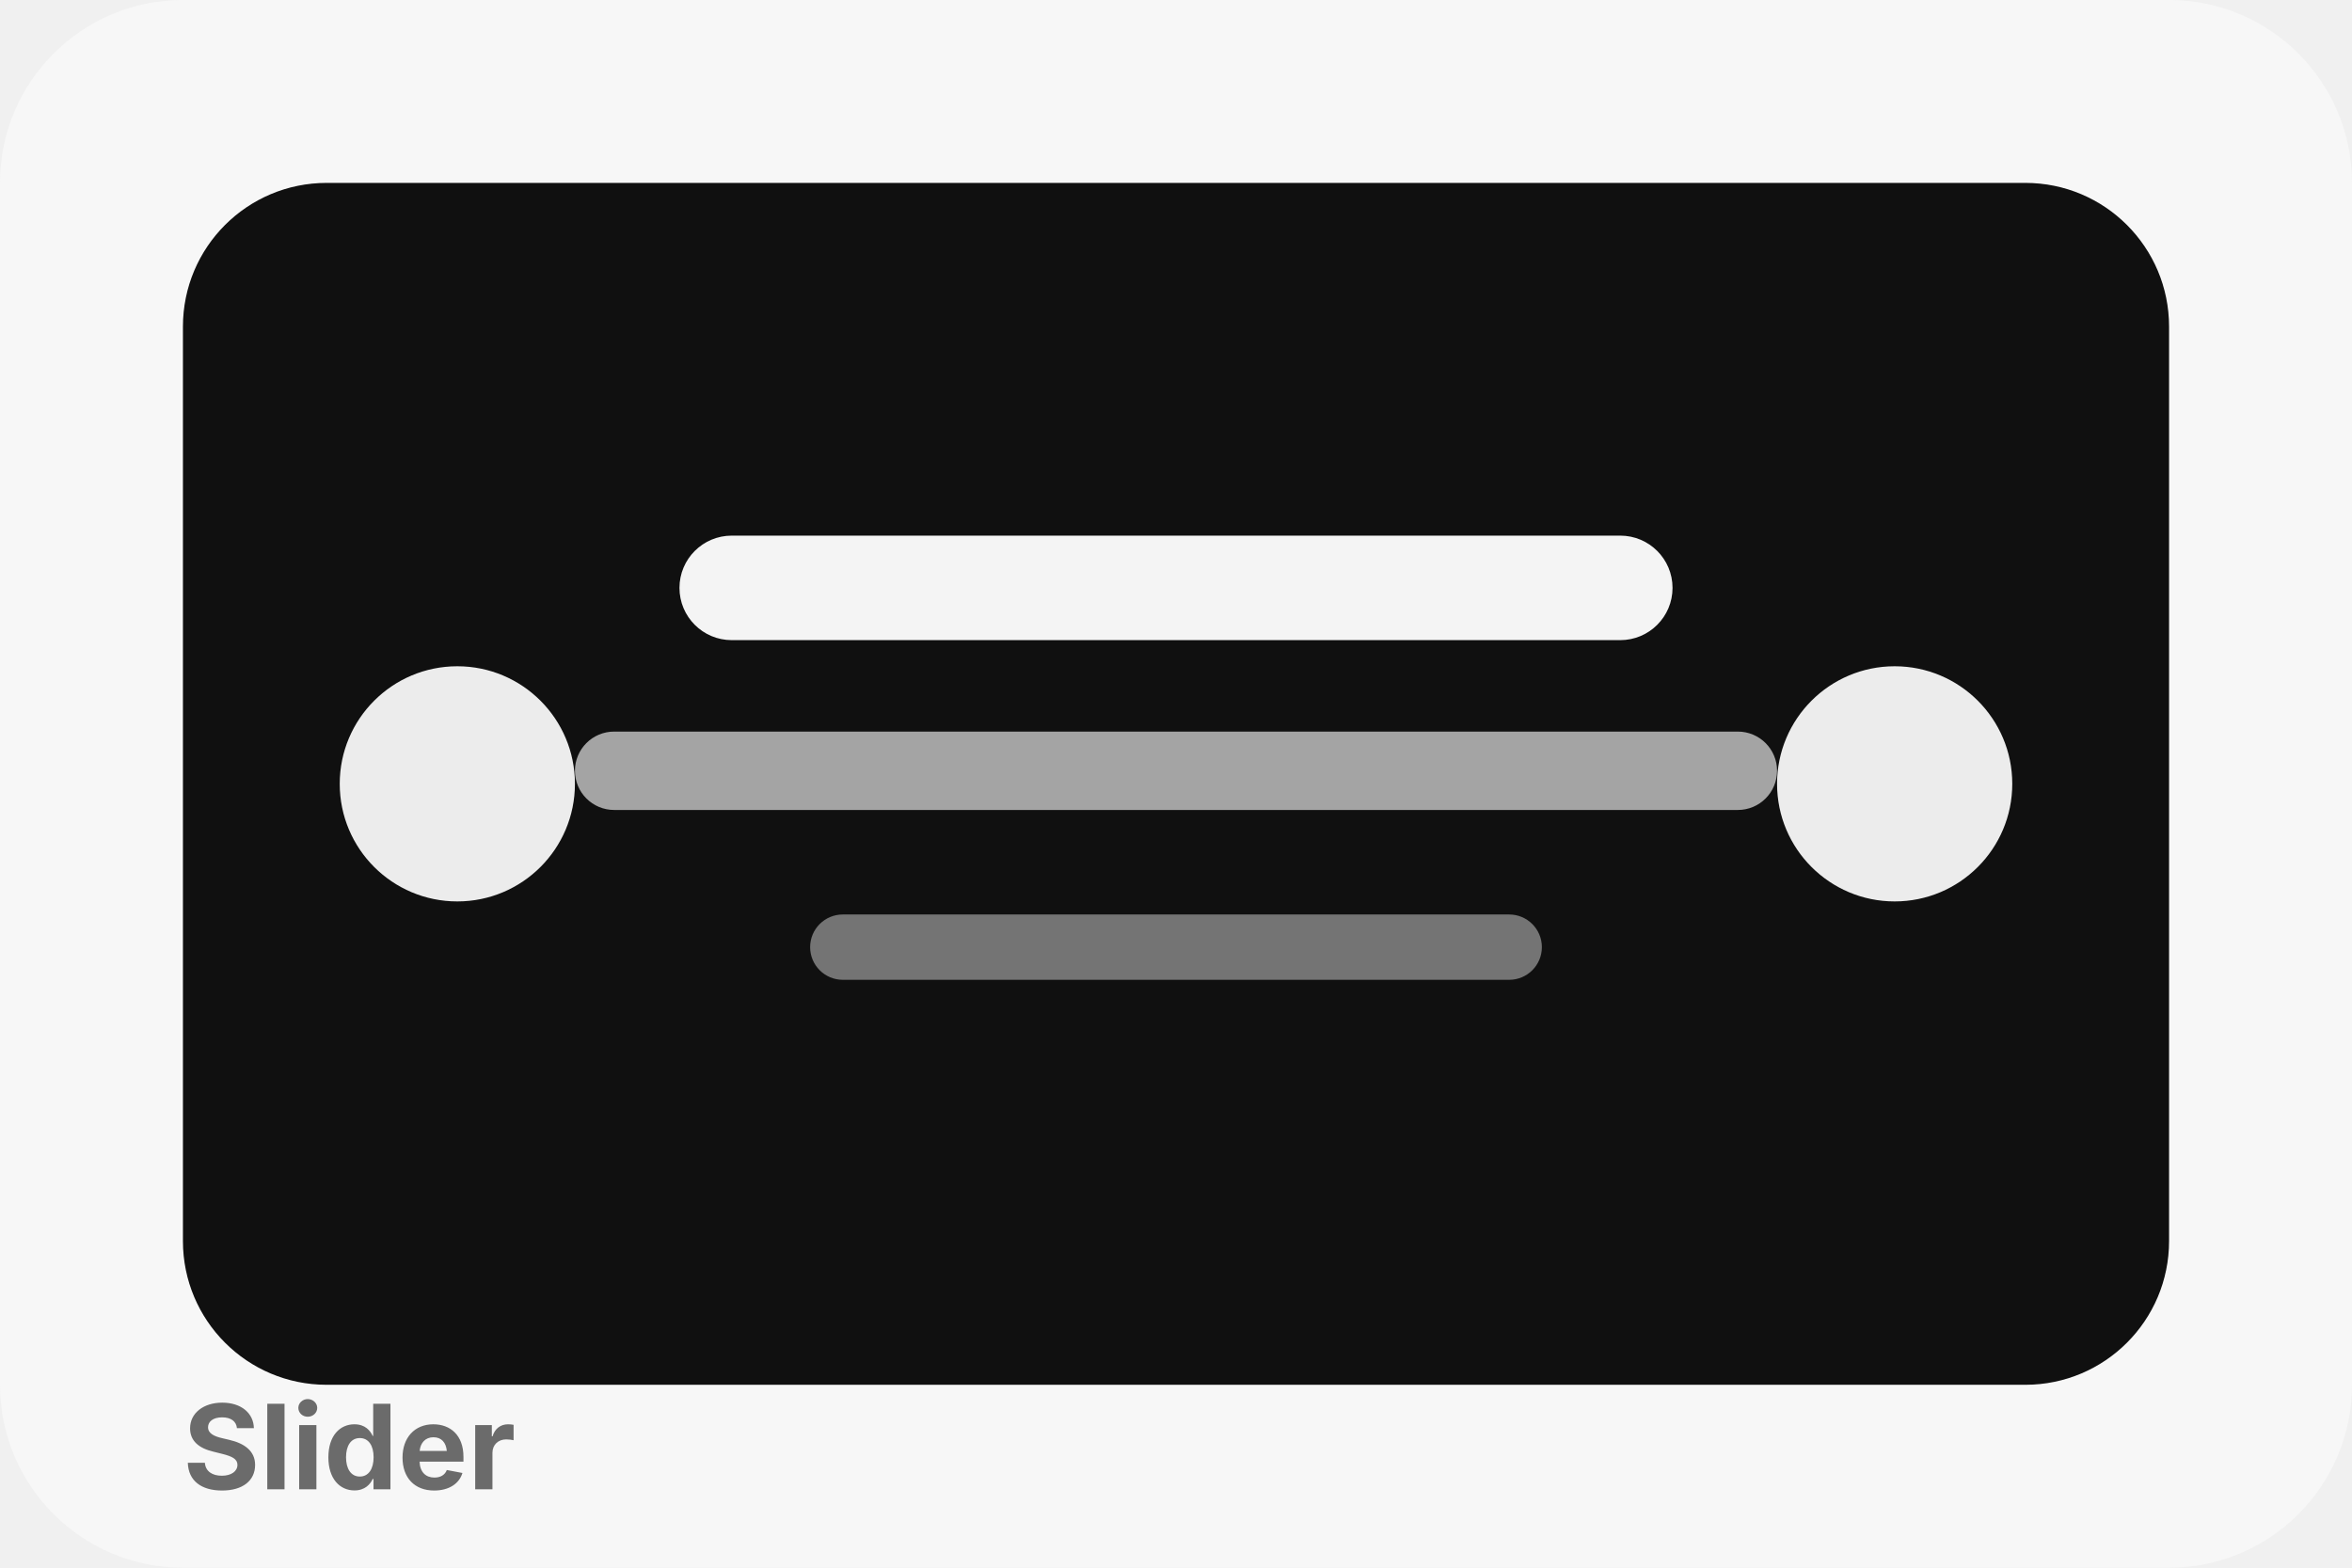
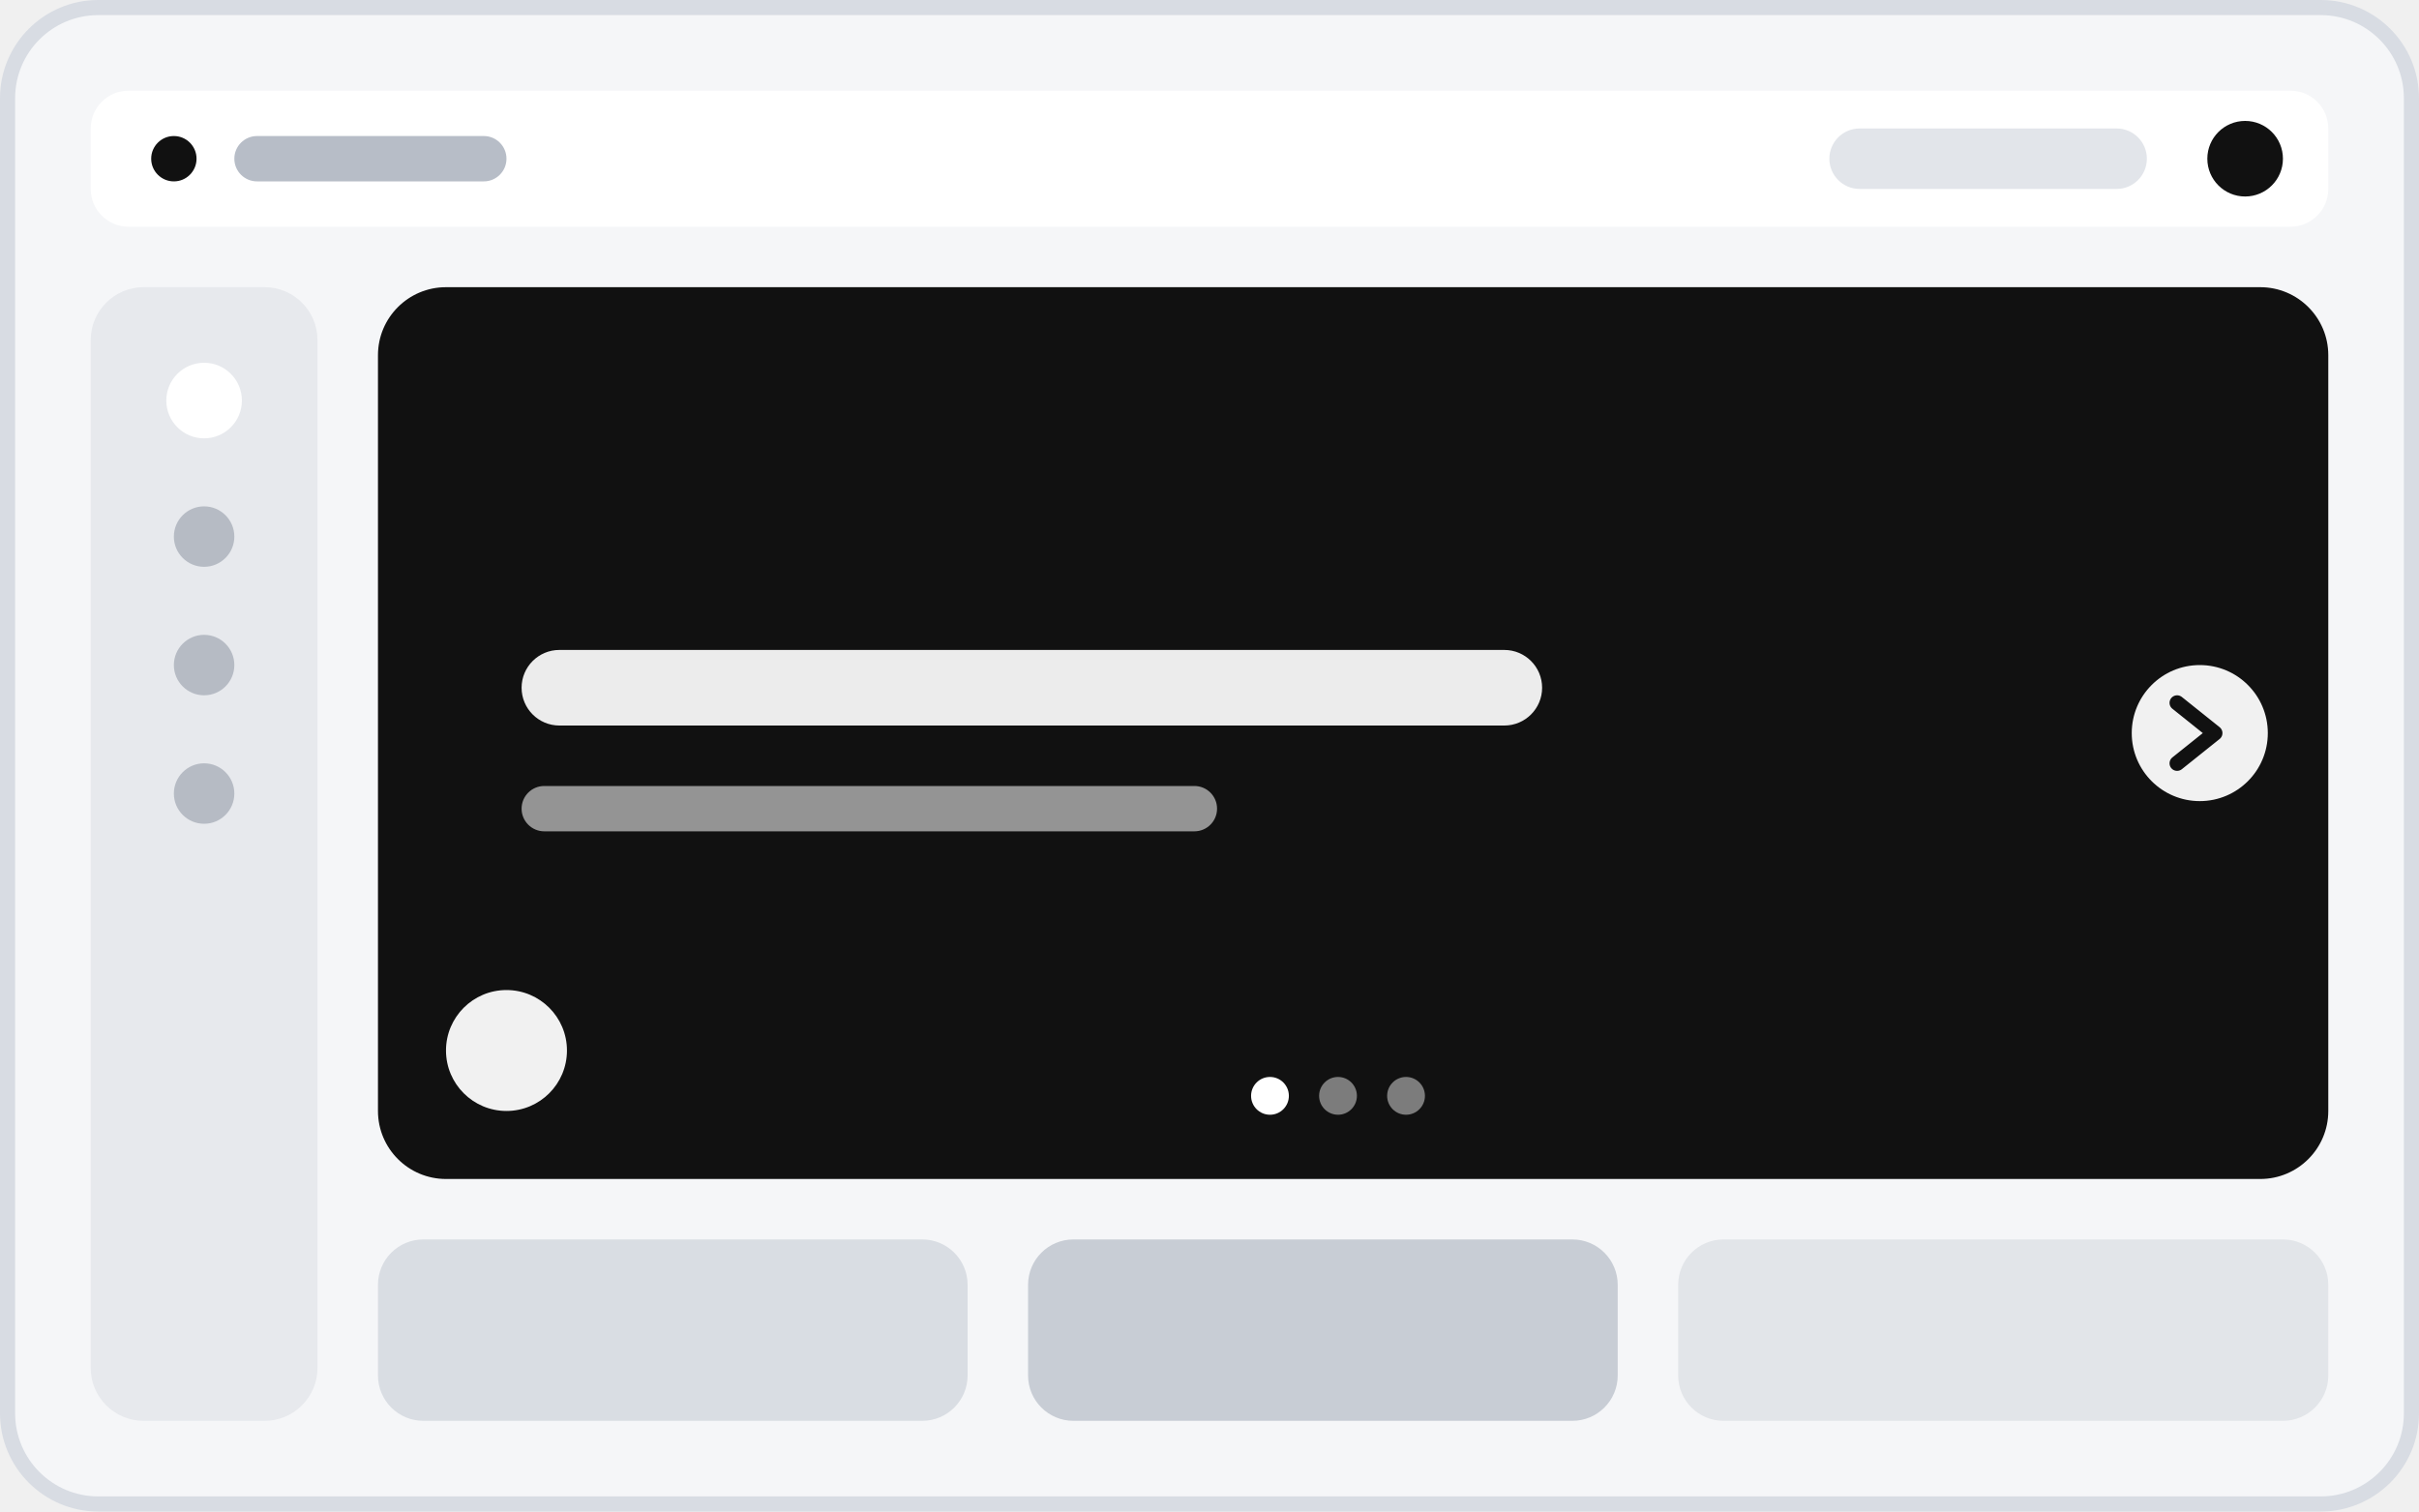
- <svg xmlns="http://www.w3.org/2000/svg" width="360" height="240" viewBox="0 0 360 240" role="img" aria-label="Slider layout preview">
-   <rect width="360" height="240" rx="28" fill="#f7f7f7" />
-   <rect x="28" y="28" width="304" height="184" rx="22" fill="#101010" />
-   <circle cx="70" cy="120" r="18" fill="#ffffff" opacity=".92" />
-   <circle cx="290" cy="120" r="18" fill="#ffffff" opacity=".92" />
-   <rect x="104" y="82" width="152" height="16" rx="8" fill="#ffffff" opacity=".95" />
-   <rect x="88" y="112" width="184" height="12" rx="6" fill="#ffffff" opacity=".62" />
-   <rect x="124" y="140" width="112" height="10" rx="5" fill="#ffffff" opacity=".42" />
-   <text x="28" y="228" fill="#6b6b6b" font-family="Inter, Arial, sans-serif" font-size="18" font-weight="700">Slider</text>
+ <svg xmlns="http://www.w3.org/2000/svg" width="320" height="200" viewBox="0 0 320 200" role="img" aria-label="横幅首页布局预览">
+   <rect x="1" y="1" width="318" height="198" rx="12" fill="#f5f6f8" stroke="#d8dce3" stroke-width="2" />
+   <rect x="12" y="12" width="296" height="18" rx="5" fill="#ffffff" />
+   <circle cx="23" cy="21" r="3" fill="#111111" />
+   <rect x="31" y="18" width="36" height="6" rx="3" fill="#b7bdc7" />
+   <rect x="242" y="17" width="42" height="8" rx="4" fill="#e2e5ea" />
+   <circle cx="297" cy="21" r="5" fill="#111111" />
+   <rect x="12" y="38" width="30" height="150" rx="7" fill="#e7e9ed" />
+   <circle cx="27" cy="53" r="5" fill="#ffffff" />
+   <circle cx="27" cy="71" r="4" fill="#b6bbc4" />
+   <circle cx="27" cy="88" r="4" fill="#b6bbc4" />
+   <circle cx="27" cy="105" r="4" fill="#b6bbc4" />
+   <rect x="50" y="38" width="258" height="118" rx="9" fill="#111111" />
+   <rect x="69" y="86" width="135" height="10" rx="5" fill="#ffffff" opacity=".92" />
+   <rect x="69" y="104" width="92" height="6" rx="3" fill="#ffffff" opacity=".55" />
+   <circle cx="67" cy="139" r="8" fill="#ffffff" opacity=".94" />
+   <circle cx="291" cy="97" r="9" fill="#ffffff" opacity=".94" />
+   <path d="M288 93l5 4-5 4" fill="none" stroke="#111111" stroke-width="2" stroke-linecap="round" stroke-linejoin="round" />
+   <circle cx="168" cy="145" r="2.5" fill="#ffffff" />
+   <circle cx="177" cy="145" r="2.5" fill="#ffffff" opacity=".45" />
+   <circle cx="186" cy="145" r="2.5" fill="#ffffff" opacity=".45" />
+   <rect x="50" y="164" width="78" height="24" rx="6" fill="#d9dde3" />
+   <rect x="136" y="164" width="78" height="24" rx="6" fill="#c8cdd5" />
+   <rect x="222" y="164" width="86" height="24" rx="6" fill="#e2e5e9" />
</svg>
